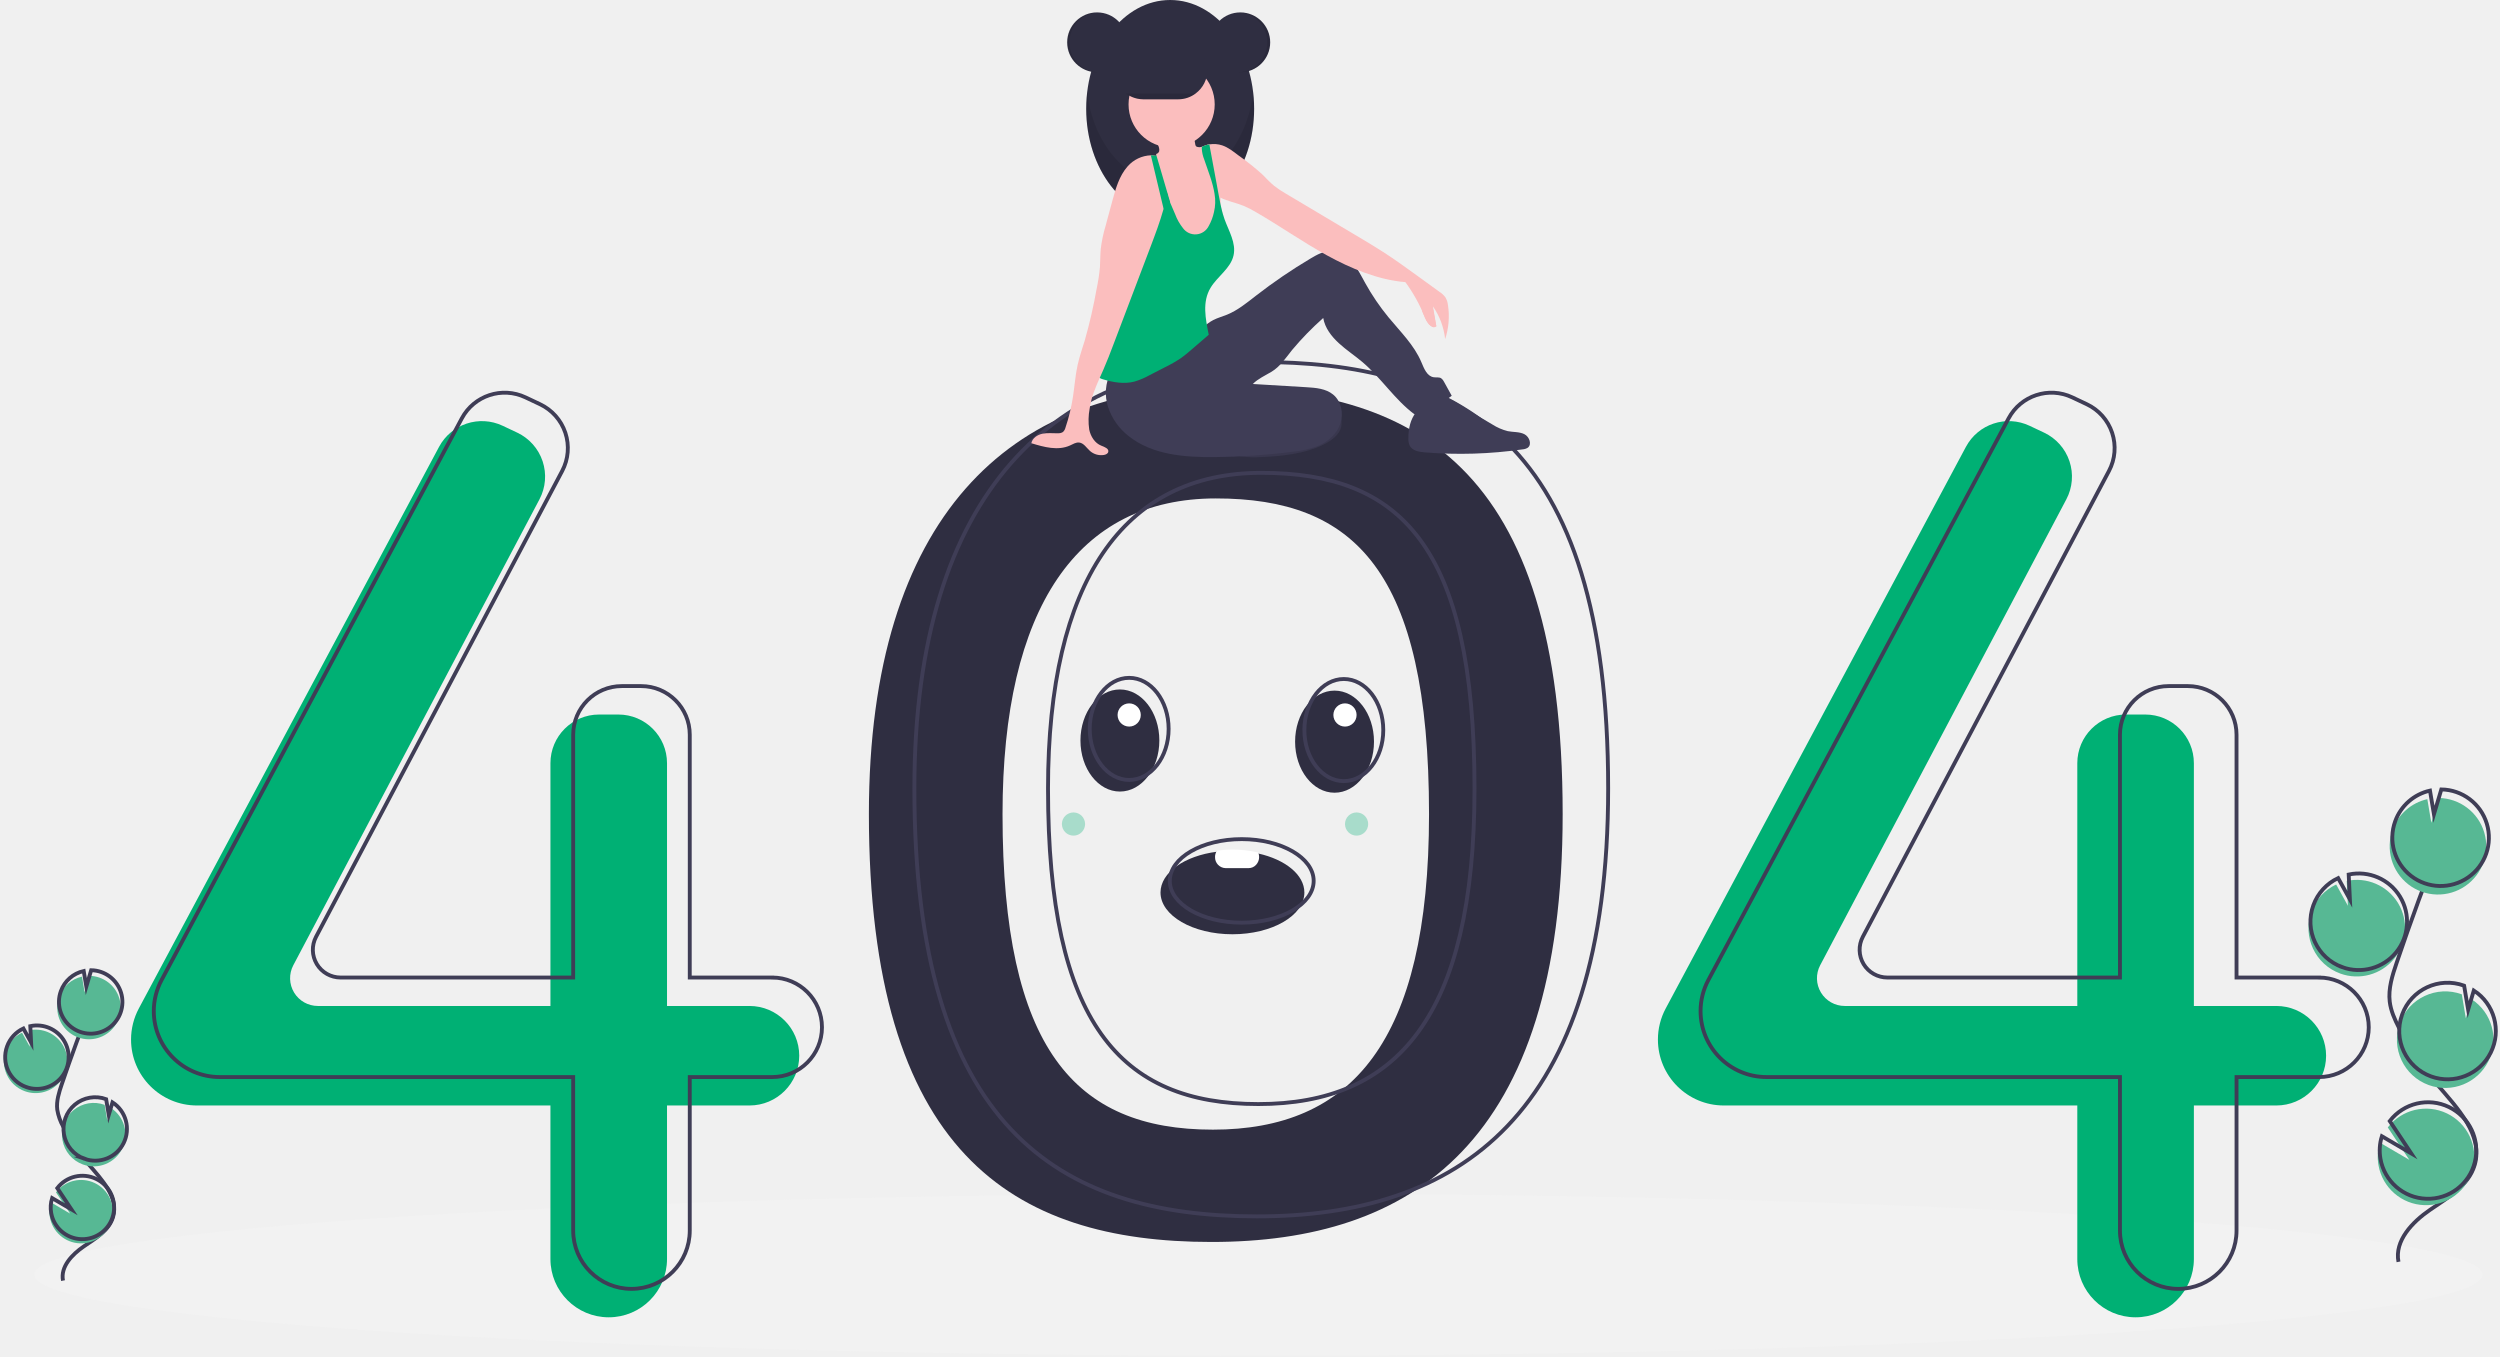
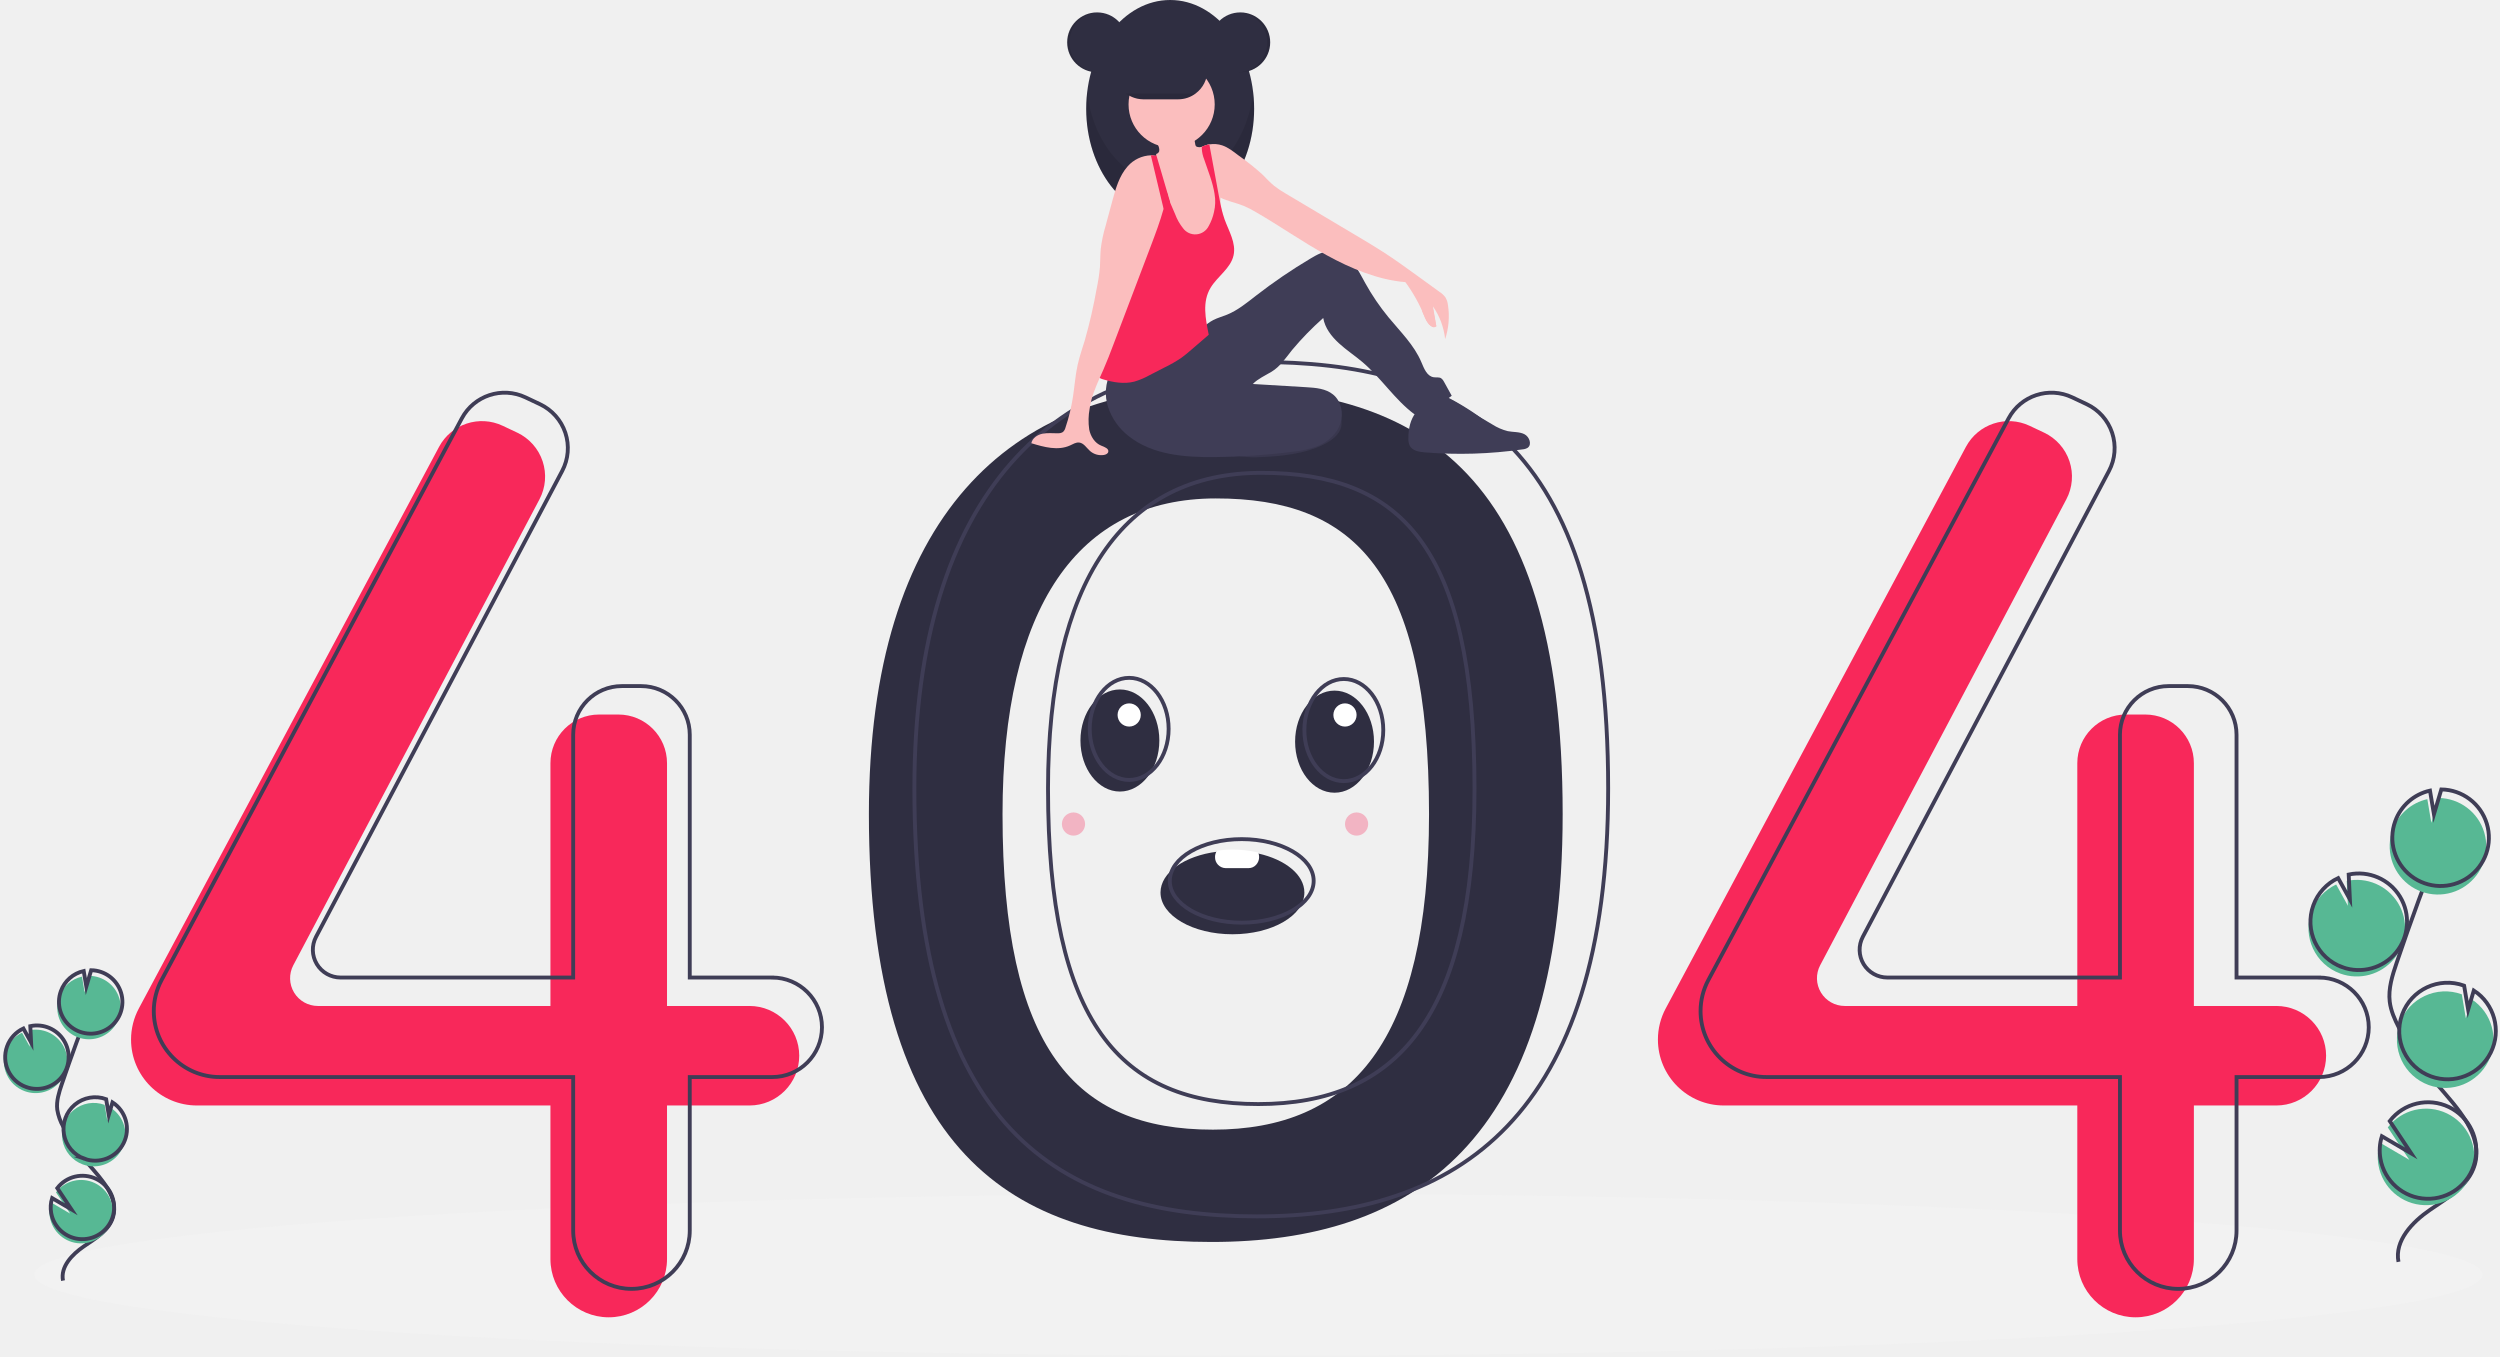
<svg xmlns="http://www.w3.org/2000/svg" width="645" height="350" viewBox="0 0 645 350">
  <g>
    <g>
      <g>
        <path fill="#f2f2f2" d="M8.868 328.863c0-11.547 141.39-20.907 315.806-20.907 174.414 0 315.806 9.36 315.806 20.907 0 11.546-141.392 20.907-315.806 20.907-174.415 0-315.806-9.36-315.806-20.907z" />
      </g>
      <g>
        <path fill="#2f2e41" d="M312.908 291.45c-35.638 0-54.256-20.908-54.256-81.37 0-53.35 19.38-81.485 55.018-81.485 35.638 0 55.019 18.48 55.019 81.484 0 58.94-20.143 81.372-55.78 81.372zm-.338-191.464c-51.453 0-88.396 33.011-88.396 110.037 0 87.296 36.943 110.404 88.396 110.404 51.454 0 90.597-25.309 90.597-110.404 0-90.964-39.144-110.037-90.597-110.037z" />
      </g>
      <g>
-         <path fill="#00b074" d="M193.363 259.54H172.09v-62.646c0-6.93-5.617-12.546-12.546-12.546h-4.984c-6.93 0-12.546 5.617-12.546 12.546v62.646H82.007a7.162 7.162 0 0 1-6.333-10.509l63.51-120.203a12.546 12.546 0 0 0-5.736-17.206l-3.75-1.77c-6.045-2.856-13.268-.467-16.42 5.43l-77.46 144.9a17.012 17.012 0 0 0-2.008 8.02c0 9.396 7.616 17.013 17.012 17.013h91.19v39.613c0 8.305 6.734 15.038 15.039 15.038 8.306 0 15.038-6.733 15.038-15.038v-39.613h21.274c7.09 0 12.838-5.748 12.838-12.838 0-7.09-5.748-12.838-12.838-12.838z" />
+         <path fill="#f8285a" d="M193.363 259.54H172.09v-62.646c0-6.93-5.617-12.546-12.546-12.546h-4.984c-6.93 0-12.546 5.617-12.546 12.546v62.646H82.007a7.162 7.162 0 0 1-6.333-10.509l63.51-120.203a12.546 12.546 0 0 0-5.736-17.206l-3.75-1.77c-6.045-2.856-13.268-.467-16.42 5.43l-77.46 144.9a17.012 17.012 0 0 0-2.008 8.02c0 9.396 7.616 17.013 17.012 17.013h91.19v39.613c0 8.305 6.734 15.038 15.039 15.038 8.306 0 15.038-6.733 15.038-15.038v-39.613h21.274c7.09 0 12.838-5.748 12.838-12.838 0-7.09-5.748-12.838-12.838-12.838z" />
      </g>
      <g>
-         <path fill="#00b074" d="M587.294 259.54H566.02v-62.646c0-6.929-5.616-12.546-12.544-12.546h-4.985c-6.929 0-12.546 5.617-12.546 12.546v62.646h-60.007a7.162 7.162 0 0 1-6.332-10.509l63.51-120.203a12.546 12.546 0 0 0-5.736-17.206l-3.749-1.77c-6.046-2.856-13.269-.467-16.421 5.43l-77.459 144.9a17.011 17.011 0 0 0-2.009 8.02c0 9.396 7.617 17.013 17.012 17.013h91.19v39.613c0 8.305 6.733 15.038 15.039 15.038 8.305 0 15.038-6.733 15.038-15.038v-39.613h21.274c7.09 0 12.838-5.748 12.838-12.838 0-7.09-5.748-12.838-12.839-12.838z" />
+         <path fill="#f8285a" d="M587.294 259.54H566.02v-62.646c0-6.929-5.616-12.546-12.544-12.546h-4.985c-6.929 0-12.546 5.617-12.546 12.546v62.646h-60.007a7.162 7.162 0 0 1-6.332-10.509l63.51-120.203a12.546 12.546 0 0 0-5.736-17.206l-3.749-1.77c-6.046-2.856-13.269-.467-16.421 5.43l-77.459 144.9a17.011 17.011 0 0 0-2.009 8.02c0 9.396 7.617 17.013 17.012 17.013h91.19v39.613c0 8.305 6.733 15.038 15.039 15.038 8.305 0 15.038-6.733 15.038-15.038v-39.613h21.274c7.09 0 12.838-5.748 12.838-12.838 0-7.09-5.748-12.838-12.839-12.838z" />
      </g>
      <g>
        <path fill="none" stroke="#3f3d56" stroke-miterlimit="20" d="M199.232 252.204v0h-21.274v0-62.646c0-6.929-5.617-12.546-12.546-12.546h-4.985c-6.928 0-12.545 5.617-12.545 12.546v62.646H87.875a7.162 7.162 0 0 1-6.333-10.508l63.51-120.204a12.546 12.546 0 0 0-5.735-17.206l-3.75-1.77c-6.046-2.855-13.269-.467-16.421 5.43l-77.458 144.9a17.012 17.012 0 0 0-2.01 8.02h0c0 9.396 7.617 17.013 17.013 17.013h91.19v39.613c0 8.306 6.733 15.038 15.038 15.039h0c8.306 0 15.039-6.733 15.039-15.039V277.88v0h21.274c7.09 0 12.837-5.748 12.837-12.838v0c0-7.09-5.747-12.837-12.837-12.837z" />
      </g>
      <g>
        <path fill="none" stroke="#3f3d56" stroke-miterlimit="20" d="M598.298 252.204v0h-21.274v0-62.646c0-6.929-5.617-12.546-12.546-12.546h-4.984c-6.929 0-12.546 5.617-12.546 12.546v62.646h-60.006a7.162 7.162 0 0 1-6.332-10.508l63.51-120.204a12.546 12.546 0 0 0-5.736-17.206l-3.75-1.77c-6.045-2.855-13.268-.467-16.42 5.43l-77.46 144.9a17.012 17.012 0 0 0-2.009 8.02v0c0 9.396 7.617 17.013 17.012 17.013h91.191v39.613c0 8.306 6.733 15.039 15.039 15.039v0c8.305 0 15.038-6.733 15.038-15.039V277.88v0h21.274c7.09 0 12.838-5.748 12.838-12.838v0c0-7.09-5.748-12.838-12.839-12.837z" />
      </g>
      <g>
        <path fill="none" stroke="#3f3d56" stroke-miterlimit="20" d="M324.646 284.848c-35.638 0-54.257-20.908-54.257-81.371 0-53.35 19.38-81.484 55.019-81.484 35.637 0 55.018 18.48 55.018 81.484 0 58.94-20.143 81.371-55.78 81.371zm-.339-191.464c-51.453 0-88.396 33.01-88.396 110.037 0 87.296 36.943 110.404 88.396 110.404 51.454 0 90.597-25.309 90.597-110.404 0-90.964-39.143-110.037-90.597-110.037z" />
      </g>
      <g>
        <path fill="#2f2e41" d="M275.34 10.926a7.724 7.724 0 1 1 15.448 0 7.724 7.724 0 0 1-15.448 0z" />
      </g>
      <g>
        <path fill="#2f2e41" d="M280.238 28.07c0-15.503 9.7-28.07 21.664-28.07 11.965 0 21.664 12.567 21.664 28.07 0 15.501-9.7 28.068-21.664 28.068-11.965 0-21.664-12.567-21.664-28.069z" />
      </g>
      <g opacity=".1">
        <path d="M301.902 47.661c-10.853 0-19.841-10.34-21.418-23.83a36.5 36.5 0 0 0-.246 4.238c0 15.502 9.7 28.07 21.664 28.07 11.965 0 21.664-12.568 21.664-28.07a36.5 36.5 0 0 0-.246-4.239c-1.576 13.492-10.565 23.831-21.418 23.831z" />
      </g>
      <g>
        <path fill="#3f3d56" d="M345.986 110.27c-.465 1.913-2.471 3.444-4.693 4.514-4.67 2.249-10.432 2.92-16.02 3.145-1.426.087-2.856.06-4.278-.079a12.295 12.295 0 0 1-7.334-3.371 1.006 1.006 0 0 1 .026-1.703c2.976-3.268 7.94-5.272 12.942-6.715 3.792-1.094 10.405-3.928 14.542-3.545 4.006.37 5.403 5.34 4.815 7.755z" />
      </g>
      <g opacity=".1">
        <path d="M345.986 110.27c-.465 1.913-2.471 3.444-4.693 4.514-4.67 2.249-10.432 2.92-16.02 3.145-1.426.087-2.856.06-4.278-.079a12.295 12.295 0 0 1-7.334-3.371 1.006 1.006 0 0 1 .026-1.703c2.976-3.268 7.94-5.272 12.942-6.715 3.792-1.094 10.405-3.928 14.542-3.545 4.006.37 5.403 5.34 4.815 7.755z" />
      </g>
      <g>
        <path fill="#3f3d56" d="M286.598 95.982a11.836 11.836 0 0 0-.718 9.025 15.769 15.769 0 0 0 5.286 7.482c6.044 4.844 14.361 5.51 22.107 5.443 6.787-.059 13.566-.523 20.298-1.39a24.27 24.27 0 0 0 6.586-1.53c2.528-1.094 4.75-3.1 5.65-5.703.9-2.603.26-5.79-1.877-7.528-1.877-1.527-4.467-1.737-6.883-1.882l-13.822-.83c1.365-1.382 3.184-2.164 4.847-3.169 2.206-1.333 3.672-3.57 5.276-5.588a77.228 77.228 0 0 1 8.045-8.272c.45 2.58 2.083 4.7 4.004 6.48 1.921 1.78 4.136 3.214 6.133 4.91 4.836 4.105 8.319 9.678 13.406 13.47a26.24 26.24 0 0 0 9.608-4.797l-1.977-3.58a2.36 2.36 0 0 0-.745-.93c-.56-.345-1.281-.167-1.931-.265-1.737-.26-2.495-2.265-3.177-3.884-1.87-4.443-5.452-7.89-8.512-11.617a58.67 58.67 0 0 1-5.984-8.814c-1.028-1.857-1.968-3.79-3.363-5.39-1.395-1.6-3.349-2.857-5.471-2.862-1.875-.004-3.605.948-5.217 1.906a137.969 137.969 0 0 0-14.147 9.638c-2.361 1.833-4.708 3.77-7.477 4.893-1.166.474-2.395.797-3.514 1.373-1.96 1.008-3.447 2.714-5.048 4.229-5.71 5.402-13.528 8.902-21.383 9.182z" />
      </g>
      <g>
        <path fill="#fbbebe" d="M315.5 57.533a14.233 14.233 0 0 1-1.038 4.81 6.014 6.014 0 0 1-3.453 3.335 7.409 7.409 0 0 1-3.366.11 6.515 6.515 0 0 1-2.743-.935c-1.296-.89-1.942-2.48-2.178-4.037-.235-1.554-.13-3.142-.28-4.708a25.71 25.71 0 0 0-.72-3.745c-.102-.408-.206-.815-.307-1.222a57.02 57.02 0 0 1-.289-1.22 26.47 26.47 0 0 1-.226-1.154 17.175 17.175 0 0 1-.139-.983 11.027 11.027 0 0 0-.484-2.88 8.748 8.748 0 0 0-1.01-1.71c-.171-.244-.337-.489-.49-.743a3.526 3.526 0 0 1-.582-2.244 1.962 1.962 0 0 1 .14-.494c.344-.093.62-.35.736-.687a2.056 2.056 0 0 0-.089-1.065 6.778 6.778 0 0 0-.574-1.37c-.158-.286-.695-.802-.699-1.13-.008-.659 1.281-1.19 1.803-1.45a10.055 10.055 0 0 1 5.146-1.044c1.14.077 2.376.428 3.005 1.383.565.86.49 1.976.731 2.976a.879.879 0 0 0 .18.398.803.803 0 0 0 .442.203c.279.056.565.067.848.034h.001a2.968 2.968 0 0 0 1.44-.558 7.63 7.63 0 0 1 .734-.158c.944 2.979 1.067 6.172 1.84 9.205.381 1.509.93 2.999 1.007 4.551.006.068.007.138.01.207.01.5-.029 1.002-.008 1.5.007.224.032.447.075.667.085.353.19.702.315 1.043l.005.017a5.15 5.15 0 0 1 .153.573l.002.006c.14.832.16 1.68.062 2.519z" />
      </g>
      <g>
        <path fill="#fbbebe" d="M291.165 26.939c0-6.139 4.976-11.115 11.114-11.115 6.139 0 11.115 4.976 11.115 11.115 0 6.138-4.976 11.115-11.115 11.115-6.138 0-11.114-4.977-11.114-11.115z" />
      </g>
      <g>
        <path fill="#fbbebe" d="M372.844 87.497a18.226 18.226 0 0 0-3.135-8.444c.288 1.715.577 3.428.867 5.141a1.924 1.924 0 0 1-2.016-.62 6.19 6.19 0 0 1-1.057-1.96 40.393 40.393 0 0 0-4.915-8.822c-7.075-.59-14.07-3.523-20.292-6.942-6.225-3.418-12.05-7.515-18.19-11.077a26.094 26.094 0 0 0-3.32-1.696c-1.922-.77-4.079-1.17-5.9-2.076a9.662 9.662 0 0 1-.366-.19 7.528 7.528 0 0 1-1.164-.782 6.183 6.183 0 0 1-.558-.512 12.183 12.183 0 0 1-2.13-3.565c-.978-2.162-1.326-4.771-2.302-6.934.448-.42.952-.775 1.497-1.057h.002a7.146 7.146 0 0 1 2.146-.71 6.924 6.924 0 0 1 3.316.254c1.548.524 2.854 1.57 4.155 2.559a68.246 68.246 0 0 1 6.076 4.818c1.073 1.029 2.053 2.16 3.208 3.094.96.74 1.971 1.41 3.027 2.006l18.748 11.165c2.116 1.26 4.233 2.521 6.302 3.855 3.142 2.027 6.171 4.223 9.198 6.418 1.784 1.292 3.568 2.585 5.35 3.879a5.823 5.823 0 0 1 1.517 1.401c.37.63.599 1.33.673 2.056a18.79 18.79 0 0 1-.737 8.74z" />
      </g>
      <g>
-         <path fill="#00b074" d="M318.256 65.89c-.75 3.364-4.148 5.396-5.925 8.35-2.208 3.666-1.307 7.927-.478 12.126l-4.546 3.917c-.836.718-1.673 1.439-2.573 2.074a34.324 34.324 0 0 1-4.107 2.358l-4.024 2.07a19.23 19.23 0 0 1-3.94 1.67c-2.642.678-5.45.203-8.064-.582a3.641 3.641 0 0 1-.881-.36 1.433 1.433 0 0 1-.419-.379 2.34 2.34 0 0 1-.265-1.52c.265-4.4 1.341-8.709 2.413-12.985a51.053 51.053 0 0 1 2.304-7.53 50.926 50.926 0 0 1 3.242-6.077 40.926 40.926 0 0 1 4.747-6.893 11.063 11.063 0 0 0 2.2-2.837c.67-1.526.411-3.276.547-4.938.104-1.248.435-2.467.978-3.596v-.002c.29-.608.64-1.186 1.043-1.725a1270.768 1270.768 0 0 0 .906 2.11 6008.433 6008.433 0 0 1 1.775 4.131 12.927 12.927 0 0 0 1.997 3.558 3.891 3.891 0 0 0 6.66-.51 12.728 12.728 0 0 0 1.36-3.6c.371-1.537.423-3.134.15-4.691-.454-2.999-1.73-6.062-2.656-8.848a8.945 8.945 0 0 1-.646-2.917c.002-.112.013-.224.034-.335.005-.028.01-.058.017-.086a7.15 7.15 0 0 1 1.906-.592l2.45 13.247.06.313c.116.633.235 1.266.367 1.897.118.573.246 1.143.39 1.71l.005.017c.05.192.1.383.153.573l.002.006c.145.52.307 1.036.49 1.544 1.107 3.065 3.039 6.15 2.328 9.333z" />
+         <path fill="#f8285a" d="M318.256 65.89c-.75 3.364-4.148 5.396-5.925 8.35-2.208 3.666-1.307 7.927-.478 12.126l-4.546 3.917c-.836.718-1.673 1.439-2.573 2.074a34.324 34.324 0 0 1-4.107 2.358l-4.024 2.07a19.23 19.23 0 0 1-3.94 1.67c-2.642.678-5.45.203-8.064-.582a3.641 3.641 0 0 1-.881-.36 1.433 1.433 0 0 1-.419-.379 2.34 2.34 0 0 1-.265-1.52c.265-4.4 1.341-8.709 2.413-12.985a51.053 51.053 0 0 1 2.304-7.53 50.926 50.926 0 0 1 3.242-6.077 40.926 40.926 0 0 1 4.747-6.893 11.063 11.063 0 0 0 2.2-2.837c.67-1.526.411-3.276.547-4.938.104-1.248.435-2.467.978-3.596v-.002c.29-.608.64-1.186 1.043-1.725a1270.768 1270.768 0 0 0 .906 2.11 6008.433 6008.433 0 0 1 1.775 4.131 12.927 12.927 0 0 0 1.997 3.558 3.891 3.891 0 0 0 6.66-.51 12.728 12.728 0 0 0 1.36-3.6c.371-1.537.423-3.134.15-4.691-.454-2.999-1.73-6.062-2.656-8.848a8.945 8.945 0 0 1-.646-2.917c.002-.112.013-.224.034-.335.005-.028.01-.058.017-.086a7.15 7.15 0 0 1 1.906-.592l2.45 13.247.06.313c.116.633.235 1.266.367 1.897.118.573.246 1.143.39 1.71l.005.017c.05.192.1.383.153.573l.002.006c.145.52.307 1.036.49 1.544 1.107 3.065 3.039 6.15 2.328 9.333z" />
      </g>
      <g>
        <path fill="#3f3d56" d="M363.363 113.147a3.94 3.94 0 0 0 .365 1.882c.696 1.271 2.365 1.56 3.81 1.679a112.78 112.78 0 0 0 25.303-.771 2.925 2.925 0 0 0 1.288-.4c1.191-.835.457-2.87-.844-3.522-1.3-.652-2.844-.495-4.272-.777a13.458 13.458 0 0 1-3.998-1.734 202.816 202.816 0 0 1-8.557-5.201c-1.673-1.075-3.647-2.221-5.531-1.584-5.104 1.727-7.597 4.922-7.564 10.428z" />
      </g>
      <g>
        <path fill="#fbbebe" d="M301.17 49.684v.002c-.014.08-.027.157-.044.234-.02.128-.045.258-.07.386a46.523 46.523 0 0 1-.85 3.57c-.903 3.268-2.115 6.484-3.317 9.653-3.225 8.496-6.45 16.993-9.677 25.49-.814 2.14-1.626 4.282-2.55 6.379-.31.699-.628 1.403-.944 2.115-1.135 2.549-2.223 5.18-2.585 7.893a16.434 16.434 0 0 0-.115 5.413c.362 1.778 1.441 3.515 3.131 4.172.825.323 2.006.754 1.78 1.611-.122.471-.657.7-1.138.78a4.378 4.378 0 0 1-3.571-1.029c-.903-.8-1.596-2.045-2.796-2.18-.83-.09-1.596.408-2.357.756-3.104 1.419-6.721.426-9.982-.582.256-1.32 1.582-2.19 2.9-2.454 1.316-.266 2.678-.078 4.021-.113.43.022.857-.087 1.223-.315.327-.301.557-.693.659-1.127a47.278 47.278 0 0 0 1.923-7.87c.434-2.794.615-5.631 1.232-8.39.48-2.154 1.223-4.24 1.86-6.353a134.512 134.512 0 0 0 3.029-13.217 46.71 46.71 0 0 0 .853-5.608c.108-1.564.057-3.135.208-4.693a36.457 36.457 0 0 1 1.264-5.985l1.727-6.4c.853-3.155 1.769-6.433 3.932-8.885a8.358 8.358 0 0 1 6.003-2.868c.43 0 .857.046 1.276.138.07.017.14.034.209.053.456.12.894.3 1.302.539.666-.424 1.006-.276 1.448.378.388.692.571 1.48.528 2.272.037 2.09-.135 4.18-.513 6.235z" />
      </g>
      <g>
-         <path fill="#00b074" d="M301.902 52.182l-.028.028-.153.153-1.514 1.513-.743-3.118-2.545-10.689c.43 0 .857.046 1.276.138.018-.123.048-.243.088-.36l.12.412.864 2.935 1.633 5.573.27.917v.002z" />
+         <path fill="#f8285a" d="M301.902 52.182l-.028.028-.153.153-1.514 1.513-.743-3.118-2.545-10.689c.43 0 .857.046 1.276.138.018-.123.048-.243.088-.36l.12.412.864 2.935 1.633 5.573.27.917v.002z" />
      </g>
      <g>
        <path fill="#2f2e41" d="M311.513 18.082a7.532 7.532 0 0 1-3.03 6.03 7.5 7.5 0 0 1-4.51 1.511h-9.038a7.538 7.538 0 0 1 0-15.075h9.037a7.561 7.561 0 0 1 7.541 7.534z" />
      </g>
      <g>
        <path fill="#2f2e41" d="M312.263 10.926a7.724 7.724 0 1 1 15.448 0 7.724 7.724 0 0 1-15.448 0z" />
      </g>
      <g opacity=".1">
        <path d="M319.799 3.203c-.095 0-.189.003-.283.007a7.722 7.722 0 0 1 0 15.433c.094.003.188.007.283.007a7.724 7.724 0 1 0 0-15.447z" />
      </g>
      <g opacity=".1">
        <path d="M283.064 3.203c.095 0 .189.003.283.007a7.722 7.722 0 0 0 0 15.433c-.094.003-.188.007-.283.007a7.724 7.724 0 1 1 0-15.447z" />
      </g>
      <g opacity=".1">
        <path d="M308.484 24.112a7.5 7.5 0 0 1-4.511 1.51h-9.038a7.5 7.5 0 0 1-4.512-1.51z" />
      </g>
      <g>
        <path fill="#fbbebe" d="M366.847 80.077s1.947 5.61 3.729 4.117l-1.42-7.333z" />
      </g>
      <g>
        <path fill="#57b894" d="M603.794 251.178a12.46 12.46 0 1 0 1.66-23.897l.311 6.413-3.034-5.496a12.413 12.413 0 0 0-6.396 7.018 12.458 12.458 0 0 0 7.46 15.961z" />
      </g>
      <g>
        <path fill="none" stroke="#3f3d56" stroke-miterlimit="20" d="M618.809 325.56c-1.071-5.454 3.57-10.289 8.155-13.432 4.584-3.143 9.94-6.23 11.505-11.564 2.248-7.666-4.448-14.686-9.66-20.74a75.015 75.015 0 0 1-9.893-14.702c-1.084-2.115-2.08-4.326-2.366-6.685-.41-3.398.681-6.78 1.78-10.02a724.619 724.619 0 0 1 11.752-32.12" />
      </g>
      <g>
        <path fill="none" stroke="#3f3d56" stroke-miterlimit="20" d="M604.303 249.527a12.46 12.46 0 1 0 1.66-23.897l.311 6.413v0l-3.034-5.496a12.413 12.413 0 0 0-6.396 7.018 12.458 12.458 0 0 0 7.46 15.961z" />
      </g>
      <g>
        <path fill="#57b894" d="M617.282 214.083a12.446 12.446 0 0 1 8.969-7.902l1.025 6.097 1.902-6.403a12.459 12.459 0 1 1-11.896 8.208z" />
      </g>
      <g>
        <path fill="none" stroke="#3f3d56" stroke-miterlimit="20" d="M617.965 211.88a12.446 12.446 0 0 1 8.968-7.9l1.026 6.096v0l1.902-6.403a12.459 12.459 0 1 1-11.896 8.208z" />
      </g>
      <g>
        <path fill="#57b894" d="M626.616 279.948a12.459 12.459 0 0 0 11.027-22.165l-1.461 4.92-1.037-6.168a.23.23 0 0 0-.031-.012c-6.47-2.347-13.615.995-15.962 7.463-2.346 6.469.995 13.615 7.464 15.962z" />
      </g>
      <g>
        <path fill="none" stroke="#3f3d56" stroke-miterlimit="20" d="M627.214 277.717a12.459 12.459 0 0 0 11.028-22.165l-1.462 4.921v0l-1.036-6.169a.206.206 0 0 0-.032-.012c-6.469-2.346-13.615.995-15.961 7.464-2.347 6.469.995 13.615 7.463 15.961z" />
      </g>
      <g>
        <path fill="#57b894" d="M613.648 300.64a12.453 12.453 0 1 0 2.401-9.758l5.552 8.356-7.585-4.435a12.344 12.344 0 0 0-.368 5.836z" />
      </g>
      <g>
        <path fill="none" stroke="#3f3d56" stroke-miterlimit="20" d="M614.157 298.989a12.453 12.453 0 1 0 2.401-9.757l5.552 8.355v0l-7.586-4.435a12.344 12.344 0 0 0-.367 5.837z" />
      </g>
      <g>
        <path fill="#57b894" d="M6.392 281.53a8.187 8.187 0 1 0 1.09-15.7l.205 4.213-1.994-3.61a8.155 8.155 0 0 0-4.202 4.61 8.185 8.185 0 0 0 4.9 10.487z" />
      </g>
      <g>
        <path fill="none" stroke="#3f3d56" stroke-miterlimit="20" d="M16.256 330.4c-.704-3.583 2.346-6.76 5.358-8.824 3.012-2.065 6.531-4.094 7.559-7.599 1.477-5.036-2.923-9.648-6.347-13.626a49.288 49.288 0 0 1-6.5-9.659 13.298 13.298 0 0 1-1.554-4.392c-.27-2.233.447-4.454 1.17-6.583a476.039 476.039 0 0 1 7.72-21.104" />
      </g>
      <g>
        <path fill="none" stroke="#3f3d56" stroke-miterlimit="20" d="M6.729 280.445a8.186 8.186 0 1 0 1.09-15.7l.205 4.214v0l-1.993-3.611a8.155 8.155 0 0 0-4.203 4.611 8.185 8.185 0 0 0 4.9 10.487z" />
      </g>
      <g>
        <path fill="#57b894" d="M15.255 257.158a8.177 8.177 0 0 1 5.893-5.191l.674 4.005 1.25-4.207a8.186 8.186 0 1 1-7.817 5.393z" />
      </g>
      <g>
        <path fill="none" stroke="#3f3d56" stroke-miterlimit="20" d="M15.705 255.712a8.177 8.177 0 0 1 5.892-5.192l.674 4.006v0l1.25-4.207a8.186 8.186 0 1 1-7.816 5.393z" />
      </g>
      <g>
        <path fill="#57b894" d="M21.389 300.433a8.186 8.186 0 0 0 7.245-14.563l-.96 3.233-.681-4.053a8.186 8.186 0 1 0-5.604 15.383z" />
      </g>
      <g>
        <path fill="none" stroke="#3f3d56" stroke-miterlimit="20" d="M21.778 298.968a8.186 8.186 0 0 0 7.245-14.563l-.96 3.233v0l-.68-4.053a8.186 8.186 0 1 0-5.604 15.383z" />
      </g>
      <g>
        <path fill="#57b894" d="M12.866 314.028a8.182 8.182 0 1 0 1.578-6.411l3.647 5.49-4.983-2.914a8.11 8.11 0 0 0-.242 3.835z" />
      </g>
      <g>
        <path fill="none" stroke="#3f3d56" stroke-miterlimit="20" d="M13.203 312.943a8.182 8.182 0 1 0 1.578-6.41l3.647 5.489v0l-4.983-2.914a8.109 8.109 0 0 0-.242 3.835z" />
      </g>
      <g>
        <path fill="#2f2e41" d="M278.756 191.05c0-7.274 4.557-13.171 10.178-13.171s10.178 5.897 10.178 13.17c0 7.275-4.557 13.172-10.178 13.172-5.62 0-10.178-5.897-10.178-13.171z" />
      </g>
      <g>
        <path fill="#2f2e41" d="M334.135 191.35c0-7.275 4.556-13.172 10.177-13.172 5.621 0 10.178 5.897 10.178 13.171 0 7.274-4.557 13.171-10.178 13.171-5.62 0-10.177-5.897-10.177-13.17z" />
      </g>
      <g>
        <path fill="#2f2e41" d="M336.53 230.263c0 5.951-8.31 10.777-18.56 10.777-10.25 0-18.559-4.826-18.559-10.777 0-5.154 6.232-9.465 14.56-10.519a30 30 0 0 1 4-.257c2.24-.007 4.475.234 6.663.718 6.956 1.551 11.895 5.472 11.895 10.058z" />
      </g>
      <g>
        <path fill="none" stroke="#3f3d56" stroke-miterlimit="20" d="M281.151 188.056c0-7.274 4.557-13.17 10.178-13.17 5.62 0 10.177 5.896 10.177 13.17s-4.556 13.171-10.177 13.171c-5.621 0-10.178-5.897-10.178-13.17z" />
      </g>
      <g>
        <path fill="none" stroke="#3f3d56" stroke-miterlimit="20" d="M336.53 188.356c0-7.275 4.556-13.171 10.177-13.171 5.621 0 10.178 5.896 10.178 13.17 0 7.275-4.557 13.172-10.178 13.172-5.62 0-10.178-5.897-10.178-13.171z" />
      </g>
      <g>
        <path fill="none" stroke="#3f3d56" stroke-miterlimit="20" d="M301.806 227.27c0-5.951 8.309-10.776 18.559-10.776 10.25 0 18.56 4.825 18.56 10.776 0 5.952-8.31 10.776-18.56 10.776-10.25 0-18.56-4.824-18.56-10.776z" />
      </g>
      <g>
        <path fill="#fff" d="M324.855 221.103a2.955 2.955 0 0 1-.79 2.031c-.49.534-1.18.84-1.904.843h-5.987a2.792 2.792 0 0 1-2.694-2.874 2.937 2.937 0 0 1 .491-1.64 28.17 28.17 0 0 1 4-.275c2.243-.008 4.48.25 6.663.766.147.365.223.755.221 1.15z" />
      </g>
      <g>
        <path fill="#fff" d="M288.335 184.464a2.993 2.993 0 1 1 5.987 0 2.993 2.993 0 0 1-5.987 0z" />
      </g>
      <g>
        <path fill="#fff" d="M344.013 184.464a2.993 2.993 0 1 1 5.987 0 2.993 2.993 0 0 1-5.987 0z" />
      </g>
      <g opacity=".3">
-         <path fill="#00b074" d="M347.006 212.602a2.993 2.993 0 1 1 5.987 0 2.993 2.993 0 0 1-5.987 0z" />
+         <path fill="#f8285a" d="M347.006 212.602a2.993 2.993 0 1 1 5.987 0 2.993 2.993 0 0 1-5.987 0z" />
      </g>
      <g opacity=".3">
-         <path fill="#00b074" d="M273.967 212.602a2.993 2.993 0 1 1 5.987 0 2.993 2.993 0 0 1-5.987 0z" />
+         <path fill="#f8285a" d="M273.967 212.602a2.993 2.993 0 1 1 5.987 0 2.993 2.993 0 0 1-5.987 0z" />
      </g>
    </g>
  </g>
</svg>
